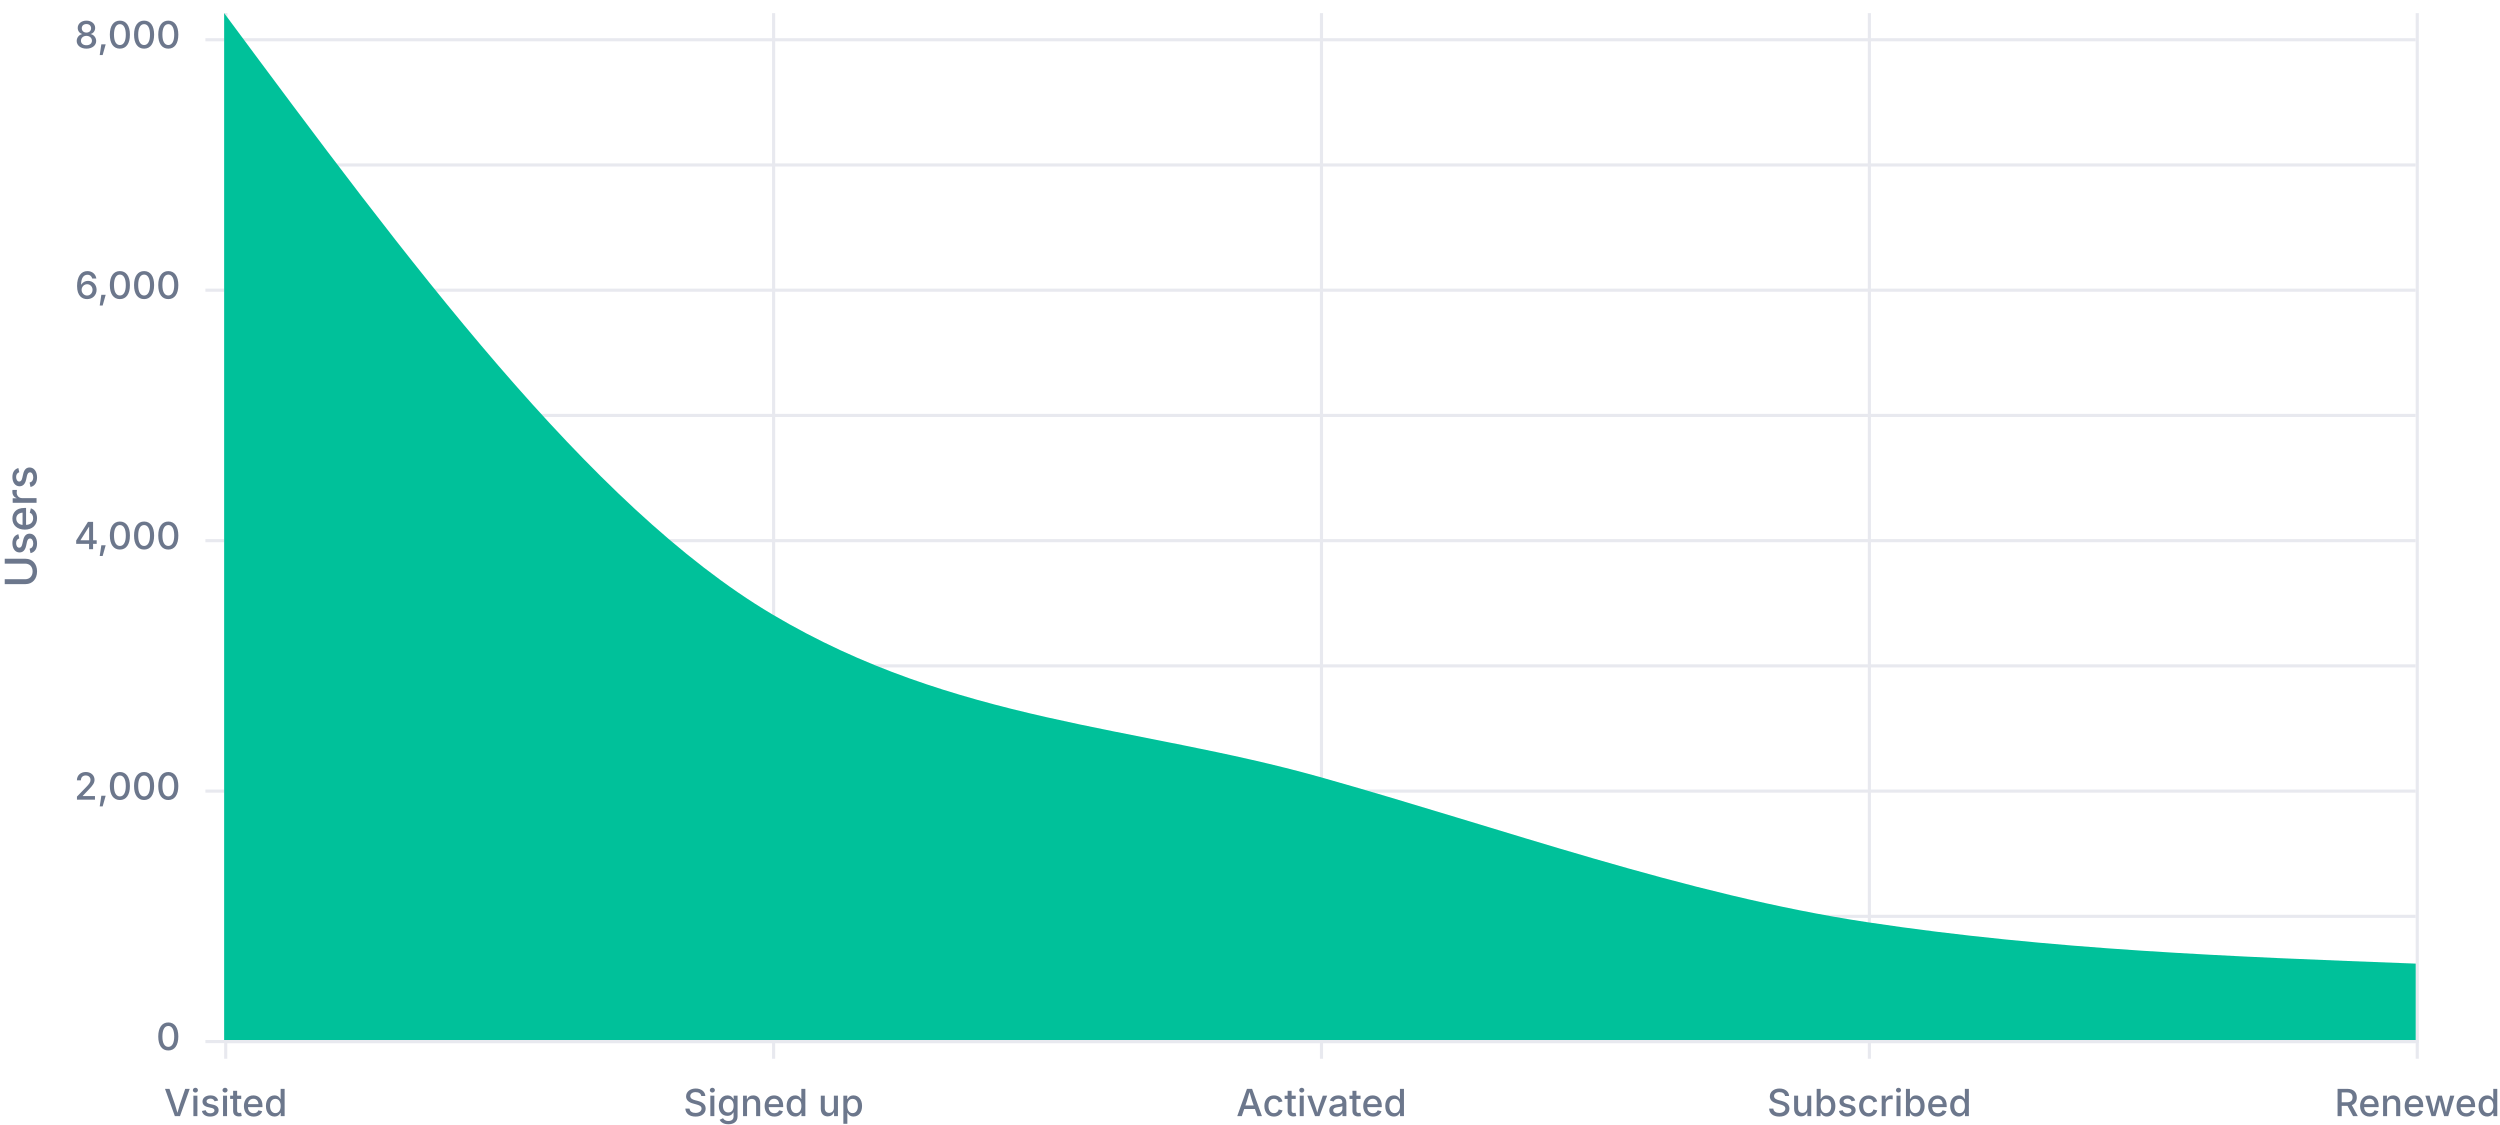
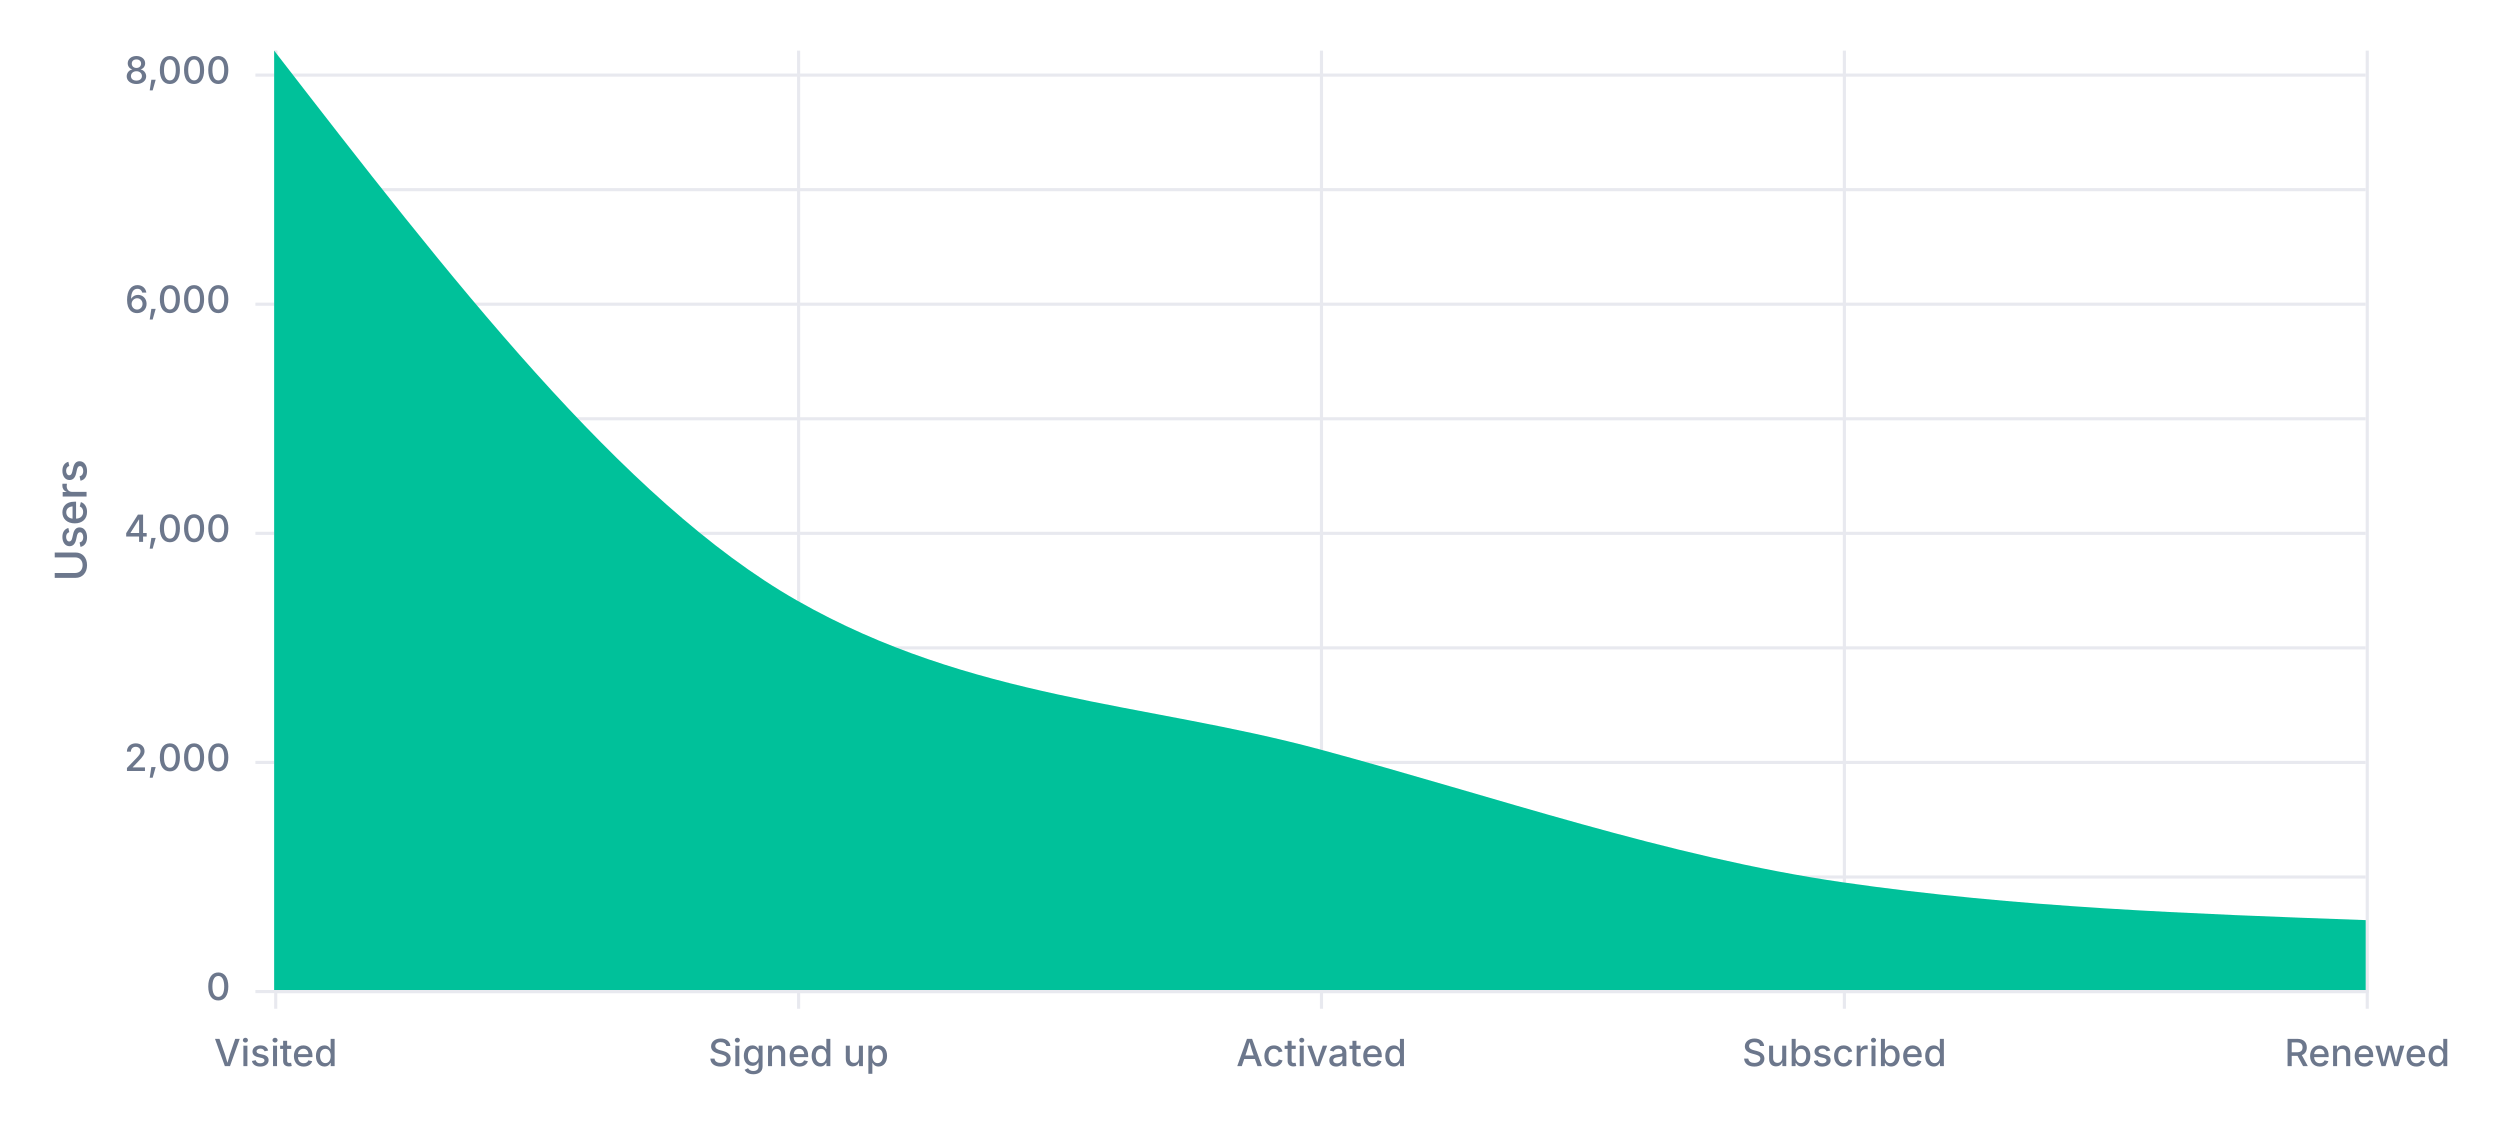
<svg xmlns="http://www.w3.org/2000/svg" style="font-family: Inter, Arial, &quot;Helvetica Neue&quot;, Helvetica, sans-serif;" height="360" width="800" viewBox="0 0 800 360" role="img">
-   <g axis-type="x" transform="translate(71.73,332.8)">
-     <g fill="none" font-size="10" font-family="sans-serif" text-anchor="middle" style="user-select: none;">
-       <path stroke="currentColor" d="M0.5, 0 V0.5 H701.795 V0" style="stroke: #e8e9ef; stroke-width: 1px; stroke-dasharray: none;" />
-       <g opacity="1" transform="translate(0.5,0)" style="stroke: none; font-size: 12px; font-weight: 500;">
-         <line stroke="currentColor" y2="6" style="stroke: #e8e9ef; stroke-width: 1px;" />
-         <text fill="currentColor" style="fill: #6c778c; cursor: default; font-family: Inter, Arial, &quot;Helvetica Neue&quot;, Helvetica, sans-serif; text-decoration: none; stroke: none;">
-           <tspan font-size="12" font-family="Inter,Arial,&quot;Helvetica Neue&quot;,Helvetica,sans-serif" y="20">
-             <tspan x="0" dy="0em" dominant-baseline="central">Visited</tspan>
-           </tspan>
-         </text>
+   <g transform="translate(16,12)">
+     <g axis-type="x" transform="translate(71.73,304.8)">
+       <g fill="none" font-size="10" font-family="sans-serif" text-anchor="middle" style="user-select: none;">
+         <path stroke="currentColor" d="M0.5, 0 V0.5 H669.795 V0" style="stroke: #e8e9ef; stroke-width: 1px; stroke-dasharray: none;" />
+         <g opacity="1" transform="translate(0.5,0)" style="stroke: none; font-size: 12px; font-weight: 500;">
+           <line stroke="currentColor" y2="6" style="stroke: #e8e9ef; stroke-width: 1px;" />
+           <text fill="currentColor" style="fill: #6c778c; cursor: default; font-family: Inter, Arial, &quot;Helvetica Neue&quot;, Helvetica, sans-serif; text-decoration: none; stroke: none;">
+             <tspan font-size="12" font-family="Inter,Arial,&quot;Helvetica Neue&quot;,Helvetica,sans-serif" y="20">
+               <tspan x="0" dy="0em" dominant-baseline="central">Visited</tspan>
+             </tspan>
+           </text>
+         </g>
+         <g opacity="1" transform="translate(167.8238,0)" style="stroke: none; font-size: 12px; font-weight: 500;">
+           <line stroke="currentColor" y2="6" style="stroke: #e8e9ef; stroke-width: 1px;" />
+           <text fill="currentColor" style="fill: #6c778c; cursor: default; font-family: Inter, Arial, &quot;Helvetica Neue&quot;, Helvetica, sans-serif; text-decoration: none; stroke: none;">
+             <tspan font-size="12" font-family="Inter,Arial,&quot;Helvetica Neue&quot;,Helvetica,sans-serif" y="20">
+               <tspan x="0" dy="0em" dominant-baseline="central">Signed up</tspan>
+             </tspan>
+           </text>
+         </g>
+         <g opacity="1" transform="translate(335.1475,0)" style="stroke: none; font-size: 12px; font-weight: 500;">
+           <line stroke="currentColor" y2="6" style="stroke: #e8e9ef; stroke-width: 1px;" />
+           <text fill="currentColor" style="fill: #6c778c; cursor: default; font-family: Inter, Arial, &quot;Helvetica Neue&quot;, Helvetica, sans-serif; text-decoration: none; stroke: none;">
+             <tspan font-size="12" font-family="Inter,Arial,&quot;Helvetica Neue&quot;,Helvetica,sans-serif" y="20">
+               <tspan x="0" dy="0em" dominant-baseline="central">Activated</tspan>
+             </tspan>
+           </text>
+         </g>
+         <g opacity="1" transform="translate(502.4713,0)" style="stroke: none; font-size: 12px; font-weight: 500;">
+           <line stroke="currentColor" y2="6" style="stroke: #e8e9ef; stroke-width: 1px;" />
+           <text fill="currentColor" style="fill: #6c778c; cursor: default; font-family: Inter, Arial, &quot;Helvetica Neue&quot;, Helvetica, sans-serif; text-decoration: none; stroke: none;">
+             <tspan font-size="12" font-family="Inter,Arial,&quot;Helvetica Neue&quot;,Helvetica,sans-serif" y="20">
+               <tspan x="0" dy="0em" dominant-baseline="central">Subscribed</tspan>
+             </tspan>
+           </text>
+         </g>
+         <g opacity="1" transform="translate(669.795,0)" style="stroke: none; font-size: 12px; font-weight: 500;">
+           <line stroke="currentColor" y2="6" style="stroke: #e8e9ef; stroke-width: 1px;" />
+           <text fill="currentColor" style="fill: #6c778c; cursor: default; font-family: Inter, Arial, &quot;Helvetica Neue&quot;, Helvetica, sans-serif; text-decoration: none; stroke: none;">
+             <tspan font-size="12" font-family="Inter,Arial,&quot;Helvetica Neue&quot;,Helvetica,sans-serif" y="20">
+               <tspan x="0" dy="0em" dominant-baseline="central">Renewed</tspan>
+             </tspan>
+           </text>
+         </g>
      </g>
-       <g opacity="1" transform="translate(175.8238,0)" style="stroke: none; font-size: 12px; font-weight: 500;">
-         <line stroke="currentColor" y2="6" style="stroke: #e8e9ef; stroke-width: 1px;" />
-         <text fill="currentColor" style="fill: #6c778c; cursor: default; font-family: Inter, Arial, &quot;Helvetica Neue&quot;, Helvetica, sans-serif; text-decoration: none; stroke: none;">
-           <tspan font-size="12" font-family="Inter,Arial,&quot;Helvetica Neue&quot;,Helvetica,sans-serif" y="20">
-             <tspan x="0" dy="0em" dominant-baseline="central">Signed up</tspan>
-           </tspan>
-         </text>
-       </g>
-       <g opacity="1" transform="translate(351.1475,0)" style="stroke: none; font-size: 12px; font-weight: 500;">
-         <line stroke="currentColor" y2="6" style="stroke: #e8e9ef; stroke-width: 1px;" />
-         <text fill="currentColor" style="fill: #6c778c; cursor: default; font-family: Inter, Arial, &quot;Helvetica Neue&quot;, Helvetica, sans-serif; text-decoration: none; stroke: none;">
-           <tspan font-size="12" font-family="Inter,Arial,&quot;Helvetica Neue&quot;,Helvetica,sans-serif" y="20">
-             <tspan x="0" dy="0em" dominant-baseline="central">Activated</tspan>
-           </tspan>
-         </text>
-       </g>
-       <g opacity="1" transform="translate(526.4713,0)" style="stroke: none; font-size: 12px; font-weight: 500;">
-         <line stroke="currentColor" y2="6" style="stroke: #e8e9ef; stroke-width: 1px;" />
-         <text fill="currentColor" style="fill: #6c778c; cursor: default; font-family: Inter, Arial, &quot;Helvetica Neue&quot;, Helvetica, sans-serif; text-decoration: none; stroke: none;">
-           <tspan font-size="12" font-family="Inter,Arial,&quot;Helvetica Neue&quot;,Helvetica,sans-serif" y="20">
-             <tspan x="0" dy="0em" dominant-baseline="central">Subscribed</tspan>
-           </tspan>
-         </text>
-       </g>
-       <g opacity="1" transform="translate(701.795,0)" style="stroke: none; font-size: 12px; font-weight: 500;">
-         <line stroke="currentColor" y2="6" style="stroke: #e8e9ef; stroke-width: 1px;" />
-         <text fill="currentColor" style="fill: #6c778c; cursor: default; font-family: Inter, Arial, &quot;Helvetica Neue&quot;, Helvetica, sans-serif; text-decoration: none; stroke: none;">
-           <tspan font-size="12" font-family="Inter,Arial,&quot;Helvetica Neue&quot;,Helvetica,sans-serif" y="20">
-             <tspan x="0" dy="0em" dominant-baseline="central">Renewed</tspan>
-           </tspan>
-         </text>
+       <g fill="none" font-size="10" font-family="sans-serif" text-anchor="middle" style="opacity: 1;">
+         <path stroke="currentColor" d="M0.5,0.5H669.795" style="opacity: 0;" />
+         <g opacity="1" transform="translate(0.5,0)">
+           <line stroke="currentColor" y2="-300.6" style="stroke: #e8e9ef; stroke-width: 1px; stroke-dasharray: none; opacity: 1; transition: none;" />
+           <text fill="currentColor" y="3" dy="0.71em" />
+         </g>
+         <g opacity="1" transform="translate(167.8238,0)">
+           <line stroke="currentColor" y2="-300.6" style="stroke: #e8e9ef; stroke-width: 1px; stroke-dasharray: none; opacity: 1; transition: none;" />
+           <text fill="currentColor" y="3" dy="0.71em" />
+         </g>
+         <g opacity="1" transform="translate(335.1475,0)">
+           <line stroke="currentColor" y2="-300.6" style="stroke: #e8e9ef; stroke-width: 1px; stroke-dasharray: none; opacity: 1; transition: none;" />
+           <text fill="currentColor" y="3" dy="0.71em" />
+         </g>
+         <g opacity="1" transform="translate(502.4713,0)">
+           <line stroke="currentColor" y2="-300.6" style="stroke: #e8e9ef; stroke-width: 1px; stroke-dasharray: none; opacity: 1; transition: none;" />
+           <text fill="currentColor" y="3" dy="0.71em" />
+         </g>
+         <g opacity="1" transform="translate(669.795,0)">
+           <line stroke="currentColor" y2="-300.6" style="stroke: #e8e9ef; stroke-width: 1px; stroke-dasharray: none; opacity: 1; transition: none;" />
+           <text fill="currentColor" y="3" dy="0.71em" />
+         </g>
      </g>
    </g>
-     <g fill="none" font-size="10" font-family="sans-serif" text-anchor="middle" style="opacity: 1;">
-       <path stroke="currentColor" d="M0.5,0.5H701.795" style="opacity: 0;" />
-       <g opacity="1" transform="translate(0.5,0)">
-         <line stroke="currentColor" y2="-328.6" style="stroke: #e8e9ef; stroke-width: 1px; stroke-dasharray: none; opacity: 1; transition: none;" />
-         <text fill="currentColor" y="3" dy="0.71em" />
+     <g axis-type="y" transform="translate(71.73,4.2)">
+       <g fill="none" font-size="10" font-family="sans-serif" text-anchor="end" style="user-select: none;">
+         <path stroke="currentColor" d="M0, 301.1 H0.5 V0.5 H0" style="stroke: #e8e9ef; stroke-width: 1px; stroke-dasharray: none;" />
+         <g opacity="1" transform="translate(0,301.1)" style="stroke: none; font-size: 12px; font-weight: 500;">
+           <line stroke="currentColor" x2="-6" style="stroke: #e8e9ef; stroke-width: 1px;" />
+           <text fill="currentColor" x="-14" style="fill: #6c778c; cursor: default; font-family: Inter, Arial, &quot;Helvetica Neue&quot;, Helvetica, sans-serif; text-decoration: none; stroke: none;">
+             <tspan font-size="12" font-family="Inter,Arial,&quot;Helvetica Neue&quot;,Helvetica,sans-serif" y="-6">
+               <tspan x="-14" dy="0em" dominant-baseline="hanging">0</tspan>
+             </tspan>
+           </text>
+         </g>
+         <g opacity="1" transform="translate(0,227.7829)" style="stroke: none; font-size: 12px; font-weight: 500;">
+           <line stroke="currentColor" x2="-6" style="stroke: #e8e9ef; stroke-width: 1px;" />
+           <text fill="currentColor" x="-14" style="fill: #6c778c; cursor: default; font-family: Inter, Arial, &quot;Helvetica Neue&quot;, Helvetica, sans-serif; text-decoration: none; stroke: none;">
+             <tspan font-size="12" font-family="Inter,Arial,&quot;Helvetica Neue&quot;,Helvetica,sans-serif" y="-6">
+               <tspan x="-14" dy="0em" dominant-baseline="hanging">2,000</tspan>
+             </tspan>
+           </text>
+         </g>
+         <g opacity="1" transform="translate(0,154.4659)" style="stroke: none; font-size: 12px; font-weight: 500;">
+           <line stroke="currentColor" x2="-6" style="stroke: #e8e9ef; stroke-width: 1px;" />
+           <text fill="currentColor" x="-14" style="fill: #6c778c; cursor: default; font-family: Inter, Arial, &quot;Helvetica Neue&quot;, Helvetica, sans-serif; text-decoration: none; stroke: none;">
+             <tspan font-size="12" font-family="Inter,Arial,&quot;Helvetica Neue&quot;,Helvetica,sans-serif" y="-6">
+               <tspan x="-14" dy="0em" dominant-baseline="hanging">4,000</tspan>
+             </tspan>
+           </text>
+         </g>
+         <g opacity="1" transform="translate(0,81.14878)" style="stroke: none; font-size: 12px; font-weight: 500;">
+           <line stroke="currentColor" x2="-6" style="stroke: #e8e9ef; stroke-width: 1px;" />
+           <text fill="currentColor" x="-14" style="fill: #6c778c; cursor: default; font-family: Inter, Arial, &quot;Helvetica Neue&quot;, Helvetica, sans-serif; text-decoration: none; stroke: none;">
+             <tspan font-size="12" font-family="Inter,Arial,&quot;Helvetica Neue&quot;,Helvetica,sans-serif" y="-6">
+               <tspan x="-14" dy="0em" dominant-baseline="hanging">6,000</tspan>
+             </tspan>
+           </text>
+         </g>
+         <g opacity="1" transform="translate(0,7.831707)" style="stroke: none; font-size: 12px; font-weight: 500;">
+           <line stroke="currentColor" x2="-6" style="stroke: #e8e9ef; stroke-width: 1px;" />
+           <text fill="currentColor" x="-14" style="fill: #6c778c; cursor: default; font-family: Inter, Arial, &quot;Helvetica Neue&quot;, Helvetica, sans-serif; text-decoration: none; stroke: none;">
+             <tspan font-size="12" font-family="Inter,Arial,&quot;Helvetica Neue&quot;,Helvetica,sans-serif" y="-6">
+               <tspan x="-14" dy="0em" dominant-baseline="hanging">8,000</tspan>
+             </tspan>
+           </text>
+         </g>
+         <text dy="-0.25em" transform="translate(-56.53,150.3) rotate(-90)" style="fill: #6c778c; font-size: 14px; font-weight: 500; font-family: Inter, Arial, &quot;Helvetica Neue&quot;, Helvetica, sans-serif; text-anchor: middle;">Users</text>
      </g>
-       <g opacity="1" transform="translate(175.8238,0)">
-         <line stroke="currentColor" y2="-328.6" style="stroke: #e8e9ef; stroke-width: 1px; stroke-dasharray: none; opacity: 1; transition: none;" />
-         <text fill="currentColor" y="3" dy="0.71em" />
-       </g>
-       <g opacity="1" transform="translate(351.1475,0)">
-         <line stroke="currentColor" y2="-328.6" style="stroke: #e8e9ef; stroke-width: 1px; stroke-dasharray: none; opacity: 1; transition: none;" />
-         <text fill="currentColor" y="3" dy="0.71em" />
-       </g>
-       <g opacity="1" transform="translate(526.4713,0)">
-         <line stroke="currentColor" y2="-328.6" style="stroke: #e8e9ef; stroke-width: 1px; stroke-dasharray: none; opacity: 1; transition: none;" />
-         <text fill="currentColor" y="3" dy="0.71em" />
-       </g>
-       <g opacity="1" transform="translate(701.795,0)">
-         <line stroke="currentColor" y2="-328.6" style="stroke: #e8e9ef; stroke-width: 1px; stroke-dasharray: none; opacity: 1; transition: none;" />
-         <text fill="currentColor" y="3" dy="0.71em" />
+       <g fill="none" font-size="10" font-family="sans-serif" text-anchor="end" style="opacity: 1;">
+         <path stroke="currentColor" d="M0.5,301.1V0.5" style="opacity: 0;" />
+         <g opacity="1" transform="translate(0,301.1)">
+           <line stroke="currentColor" x2="669.295" style="stroke: #e8e9ef; stroke-width: 1px; stroke-dasharray: none; opacity: 1; transition: none;" />
+           <text fill="currentColor" x="-3" dy="0.32em" />
+         </g>
+         <g opacity="1" transform="translate(0,264.4415)">
+           <line stroke="currentColor" x2="669.295" style="stroke: #e8e9ef; stroke-width: 1px; stroke-dasharray: none; opacity: 1; transition: none;" />
+           <text fill="currentColor" x="-3" dy="0.32em" />
+         </g>
+         <g opacity="1" transform="translate(0,227.7829)">
+           <line stroke="currentColor" x2="669.295" style="stroke: #e8e9ef; stroke-width: 1px; stroke-dasharray: none; opacity: 1; transition: none;" />
+           <text fill="currentColor" x="-3" dy="0.32em" />
+         </g>
+         <g opacity="1" transform="translate(0,191.1244)">
+           <line stroke="currentColor" x2="669.295" style="stroke: #e8e9ef; stroke-width: 1px; stroke-dasharray: none; opacity: 1; transition: none;" />
+           <text fill="currentColor" x="-3" dy="0.32em" />
+         </g>
+         <g opacity="1" transform="translate(0,154.4659)">
+           <line stroke="currentColor" x2="669.295" style="stroke: #e8e9ef; stroke-width: 1px; stroke-dasharray: none; opacity: 1; transition: none;" />
+           <text fill="currentColor" x="-3" dy="0.32em" />
+         </g>
+         <g opacity="1" transform="translate(0,117.8073)">
+           <line stroke="currentColor" x2="669.295" style="stroke: #e8e9ef; stroke-width: 1px; stroke-dasharray: none; opacity: 1; transition: none;" />
+           <text fill="currentColor" x="-3" dy="0.32em" />
+         </g>
+         <g opacity="1" transform="translate(0,81.14878)">
+           <line stroke="currentColor" x2="669.295" style="stroke: #e8e9ef; stroke-width: 1px; stroke-dasharray: none; opacity: 1; transition: none;" />
+           <text fill="currentColor" x="-3" dy="0.32em" />
+         </g>
+         <g opacity="1" transform="translate(0,44.49024)">
+           <line stroke="currentColor" x2="669.295" style="stroke: #e8e9ef; stroke-width: 1px; stroke-dasharray: none; opacity: 1; transition: none;" />
+           <text fill="currentColor" x="-3" dy="0.32em" />
+         </g>
+         <g opacity="1" transform="translate(0,7.831707)">
+           <line stroke="currentColor" x2="669.295" style="stroke: #e8e9ef; stroke-width: 1px; stroke-dasharray: none; opacity: 1; transition: none;" />
+           <text fill="currentColor" x="-3" dy="0.32em" />
+         </g>
      </g>
    </g>
+     <g transform="translate(71.73,4.2)" style="clip-path: url(#snap-0);">
+       <path d="M0,0C55.775,72.095,111.549,144.19,167.324,175.961C223.098,207.732,278.873,208.587,334.648,223.617C390.422,238.647,446.197,258.076,501.971,266.141C557.746,274.206,613.52,276.222,669.295,278.238L669.295,300.6C613.52,300.6,557.746,300.6,501.971,300.6C446.197,300.6,390.422,300.6,334.648,300.6C278.873,300.6,223.098,300.6,167.324,300.6C111.549,300.6,55.775,300.6,0,300.6Z" unovis-pattern-index="0" style="opacity: 1; fill: #00C19A; cursor: default; fill-opacity: 1; stroke-width: 0px; stroke-dasharray: none; stroke: none; stroke-opacity: 1;" />
+     </g>
+     <clipPath id="snap-0">
+       <rect x="-2" y="-2" width="673.295" height="304.6" />
+     </clipPath>
+     <defs>
+       <filter id="snap-1" filterUnits="objectBoundingBox">
+         <feColorMatrix type="saturate" in="SourceGraphic" values="1.35" />
+       </filter>
+     </defs>
+     <defs />
  </g>
-   <g axis-type="y" transform="translate(71.73,4.2)">
-     <g fill="none" font-size="10" font-family="sans-serif" text-anchor="end" style="user-select: none;">
-       <path stroke="currentColor" d="M0, 329.1 H0.5 V0.5 H0" style="stroke: #e8e9ef; stroke-width: 1px; stroke-dasharray: none;" />
-       <g opacity="1" transform="translate(0,329.1)" style="stroke: none; font-size: 12px; font-weight: 500;">
-         <line stroke="currentColor" x2="-6" style="stroke: #e8e9ef; stroke-width: 1px;" />
-         <text fill="currentColor" x="-14" style="fill: #6c778c; cursor: default; font-family: Inter, Arial, &quot;Helvetica Neue&quot;, Helvetica, sans-serif; text-decoration: none; stroke: none;">
-           <tspan font-size="12" font-family="Inter,Arial,&quot;Helvetica Neue&quot;,Helvetica,sans-serif" y="-6">
-             <tspan x="-14" dy="0em" dominant-baseline="hanging">0</tspan>
-           </tspan>
-         </text>
-       </g>
-       <g opacity="1" transform="translate(0,248.9537)" style="stroke: none; font-size: 12px; font-weight: 500;">
-         <line stroke="currentColor" x2="-6" style="stroke: #e8e9ef; stroke-width: 1px;" />
-         <text fill="currentColor" x="-14" style="fill: #6c778c; cursor: default; font-family: Inter, Arial, &quot;Helvetica Neue&quot;, Helvetica, sans-serif; text-decoration: none; stroke: none;">
-           <tspan font-size="12" font-family="Inter,Arial,&quot;Helvetica Neue&quot;,Helvetica,sans-serif" y="-6">
-             <tspan x="-14" dy="0em" dominant-baseline="hanging">2,000</tspan>
-           </tspan>
-         </text>
-       </g>
-       <g opacity="1" transform="translate(0,168.8073)" style="stroke: none; font-size: 12px; font-weight: 500;">
-         <line stroke="currentColor" x2="-6" style="stroke: #e8e9ef; stroke-width: 1px;" />
-         <text fill="currentColor" x="-14" style="fill: #6c778c; cursor: default; font-family: Inter, Arial, &quot;Helvetica Neue&quot;, Helvetica, sans-serif; text-decoration: none; stroke: none;">
-           <tspan font-size="12" font-family="Inter,Arial,&quot;Helvetica Neue&quot;,Helvetica,sans-serif" y="-6">
-             <tspan x="-14" dy="0em" dominant-baseline="hanging">4,000</tspan>
-           </tspan>
-         </text>
-       </g>
-       <g opacity="1" transform="translate(0,88.66098)" style="stroke: none; font-size: 12px; font-weight: 500;">
-         <line stroke="currentColor" x2="-6" style="stroke: #e8e9ef; stroke-width: 1px;" />
-         <text fill="currentColor" x="-14" style="fill: #6c778c; cursor: default; font-family: Inter, Arial, &quot;Helvetica Neue&quot;, Helvetica, sans-serif; text-decoration: none; stroke: none;">
-           <tspan font-size="12" font-family="Inter,Arial,&quot;Helvetica Neue&quot;,Helvetica,sans-serif" y="-6">
-             <tspan x="-14" dy="0em" dominant-baseline="hanging">6,000</tspan>
-           </tspan>
-         </text>
-       </g>
-       <g opacity="1" transform="translate(0,8.514634)" style="stroke: none; font-size: 12px; font-weight: 500;">
-         <line stroke="currentColor" x2="-6" style="stroke: #e8e9ef; stroke-width: 1px;" />
-         <text fill="currentColor" x="-14" style="fill: #6c778c; cursor: default; font-family: Inter, Arial, &quot;Helvetica Neue&quot;, Helvetica, sans-serif; text-decoration: none; stroke: none;">
-           <tspan font-size="12" font-family="Inter,Arial,&quot;Helvetica Neue&quot;,Helvetica,sans-serif" y="-6">
-             <tspan x="-14" dy="0em" dominant-baseline="hanging">8,000</tspan>
-           </tspan>
-         </text>
-       </g>
-       <text dy="-0.25em" transform="translate(-56.53,164.3) rotate(-90)" style="fill: #6c778c; font-size: 14px; font-weight: 500; font-family: Inter, Arial, &quot;Helvetica Neue&quot;, Helvetica, sans-serif; text-anchor: middle;">Users</text>
-     </g>
-     <g fill="none" font-size="10" font-family="sans-serif" text-anchor="end" style="opacity: 1;">
-       <path stroke="currentColor" d="M0.5,329.1V0.5" style="opacity: 0;" />
-       <g opacity="1" transform="translate(0,329.1)">
-         <line stroke="currentColor" x2="701.295" style="stroke: #e8e9ef; stroke-width: 1px; stroke-dasharray: none; opacity: 1; transition: none;" />
-         <text fill="currentColor" x="-3" dy="0.32em" />
-       </g>
-       <g opacity="1" transform="translate(0,289.0268)">
-         <line stroke="currentColor" x2="701.295" style="stroke: #e8e9ef; stroke-width: 1px; stroke-dasharray: none; opacity: 1; transition: none;" />
-         <text fill="currentColor" x="-3" dy="0.32em" />
-       </g>
-       <g opacity="1" transform="translate(0,248.9537)">
-         <line stroke="currentColor" x2="701.295" style="stroke: #e8e9ef; stroke-width: 1px; stroke-dasharray: none; opacity: 1; transition: none;" />
-         <text fill="currentColor" x="-3" dy="0.32em" />
-       </g>
-       <g opacity="1" transform="translate(0,208.8805)">
-         <line stroke="currentColor" x2="701.295" style="stroke: #e8e9ef; stroke-width: 1px; stroke-dasharray: none; opacity: 1; transition: none;" />
-         <text fill="currentColor" x="-3" dy="0.32em" />
-       </g>
-       <g opacity="1" transform="translate(0,168.8073)">
-         <line stroke="currentColor" x2="701.295" style="stroke: #e8e9ef; stroke-width: 1px; stroke-dasharray: none; opacity: 1; transition: none;" />
-         <text fill="currentColor" x="-3" dy="0.32em" />
-       </g>
-       <g opacity="1" transform="translate(0,128.7341)">
-         <line stroke="currentColor" x2="701.295" style="stroke: #e8e9ef; stroke-width: 1px; stroke-dasharray: none; opacity: 1; transition: none;" />
-         <text fill="currentColor" x="-3" dy="0.32em" />
-       </g>
-       <g opacity="1" transform="translate(0,88.66098)">
-         <line stroke="currentColor" x2="701.295" style="stroke: #e8e9ef; stroke-width: 1px; stroke-dasharray: none; opacity: 1; transition: none;" />
-         <text fill="currentColor" x="-3" dy="0.32em" />
-       </g>
-       <g opacity="1" transform="translate(0,48.5878)">
-         <line stroke="currentColor" x2="701.295" style="stroke: #e8e9ef; stroke-width: 1px; stroke-dasharray: none; opacity: 1; transition: none;" />
-         <text fill="currentColor" x="-3" dy="0.32em" />
-       </g>
-       <g opacity="1" transform="translate(0,8.514634)">
-         <line stroke="currentColor" x2="701.295" style="stroke: #e8e9ef; stroke-width: 1px; stroke-dasharray: none; opacity: 1; transition: none;" />
-         <text fill="currentColor" x="-3" dy="0.32em" />
-       </g>
-     </g>
-   </g>
-   <g transform="translate(71.73,4.2)" style="clip-path: url(#snap-0);">
-     <path d="M0,0C58.441,78.811,116.883,157.621,175.324,192.351C233.765,227.081,292.206,228.016,350.648,244.446C409.089,260.876,467.53,282.115,525.971,290.931C584.413,299.747,642.854,301.951,701.295,304.155L701.295,328.6C642.854,328.6,584.413,328.6,525.971,328.6C467.53,328.6,409.089,328.6,350.648,328.6C292.206,328.6,233.765,328.6,175.324,328.6C116.883,328.6,58.441,328.6,0,328.6Z" unovis-pattern-index="0" style="opacity: 1; fill: #00C19A; cursor: default; fill-opacity: 1; stroke-width: 0px; stroke-dasharray: none; stroke: none; stroke-opacity: 1;" />
-   </g>
-   <clipPath id="snap-0">
-     <rect x="-2" y="-2" width="705.295" height="332.6" />
-   </clipPath>
-   <defs>
-     <filter id="snap-1" filterUnits="objectBoundingBox">
-       <feColorMatrix type="saturate" in="SourceGraphic" values="1.35" />
-     </filter>
-   </defs>
-   <defs />
</svg>
